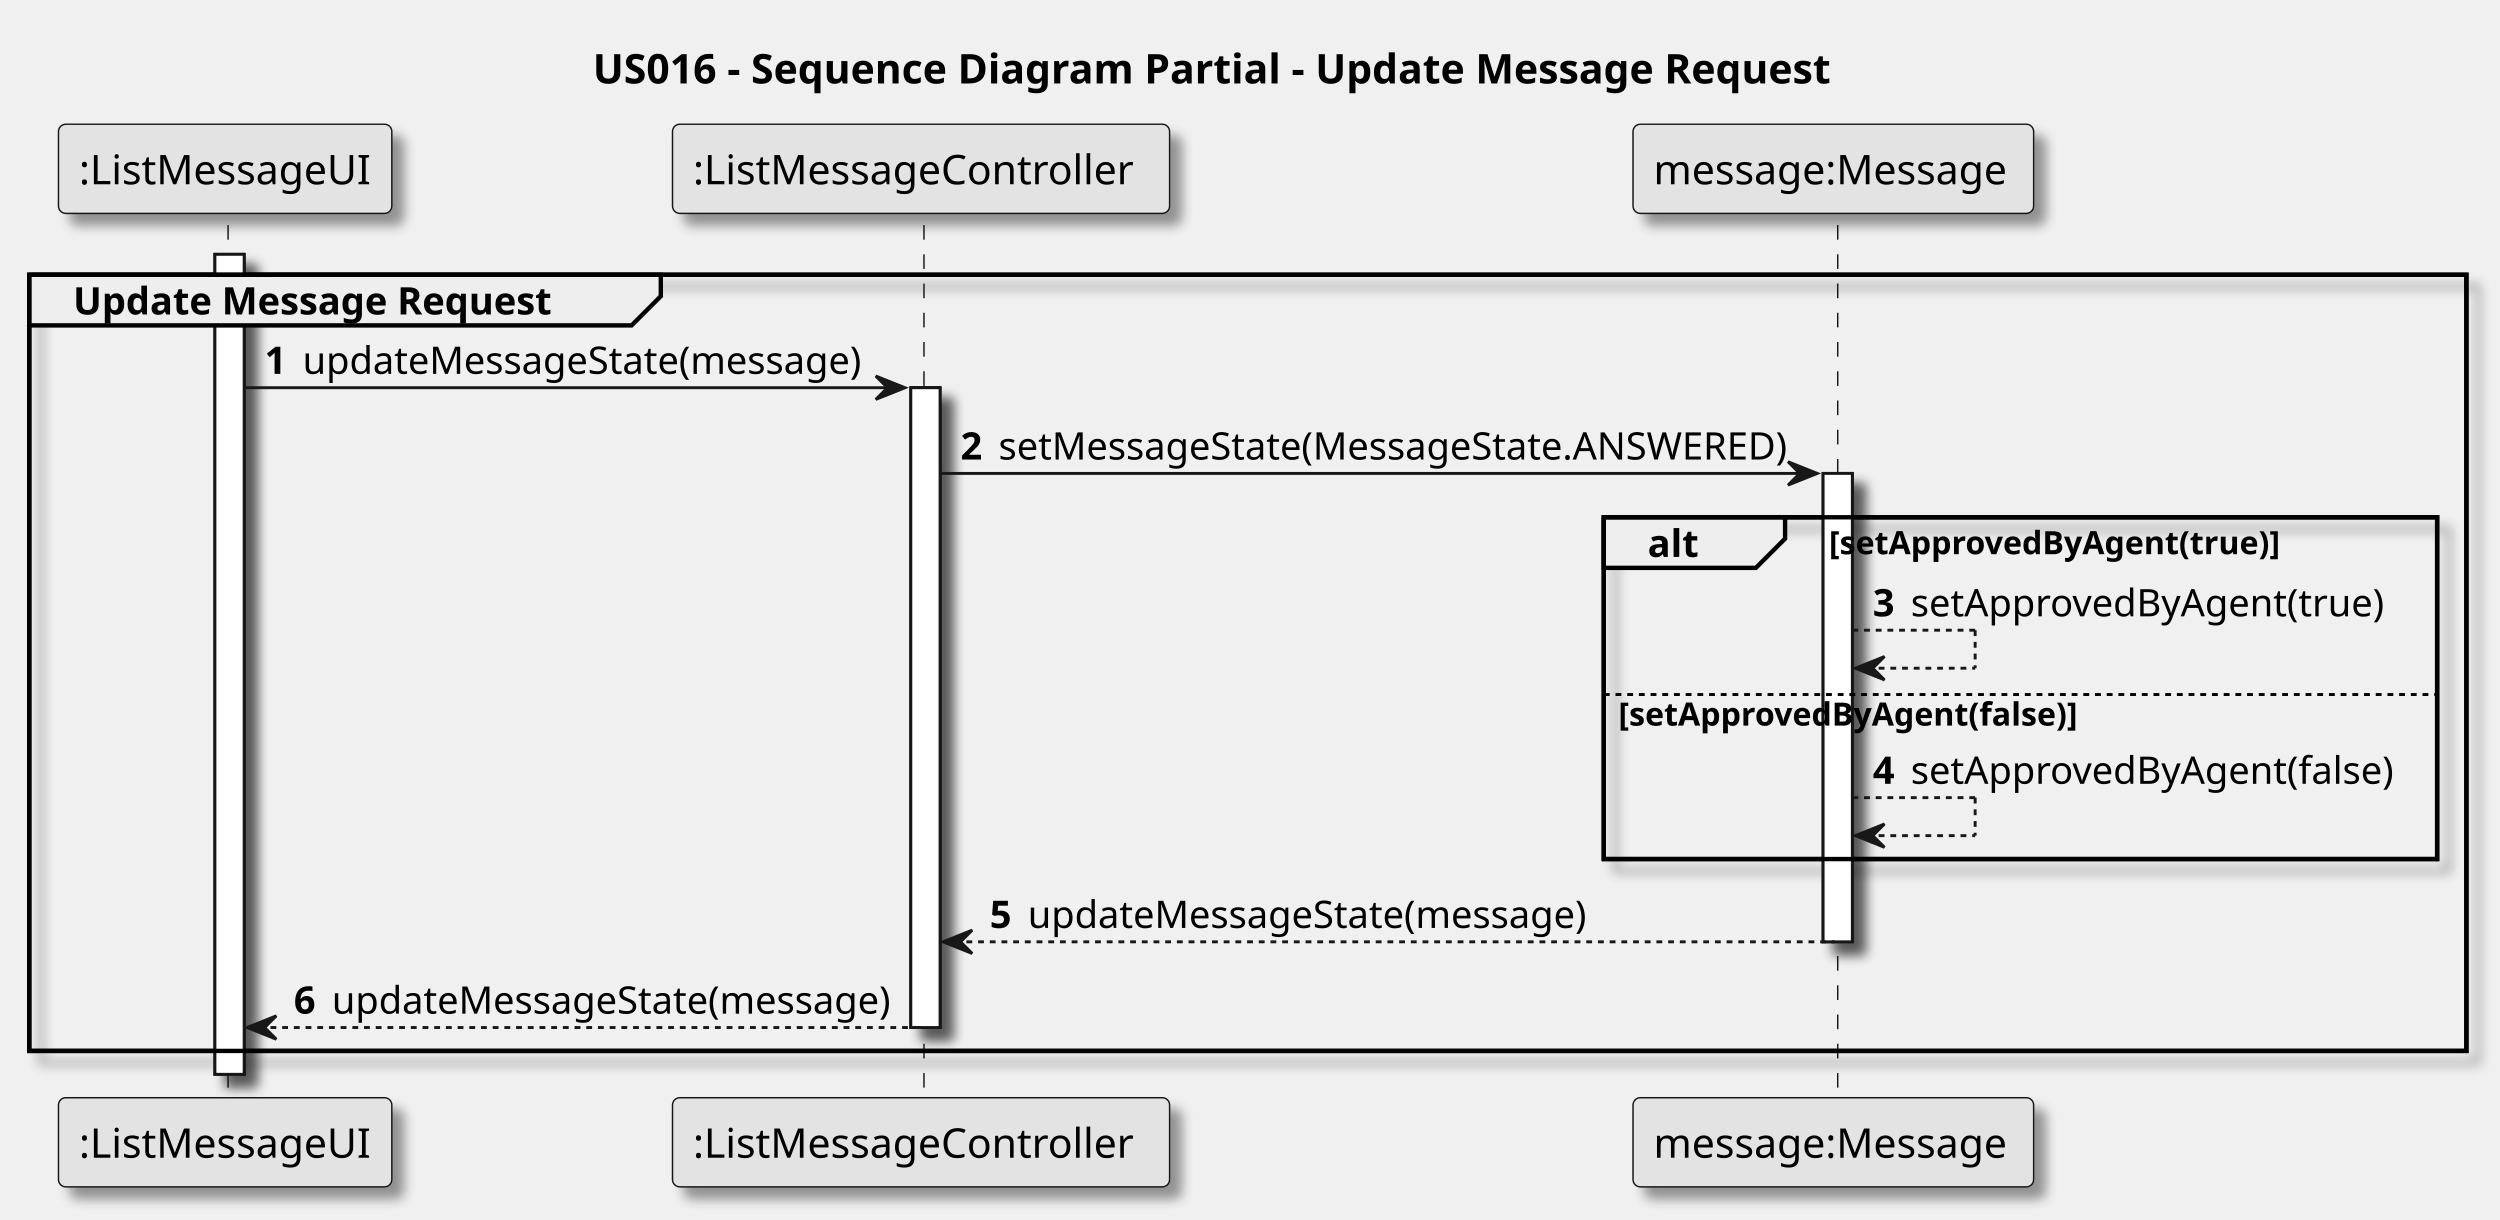
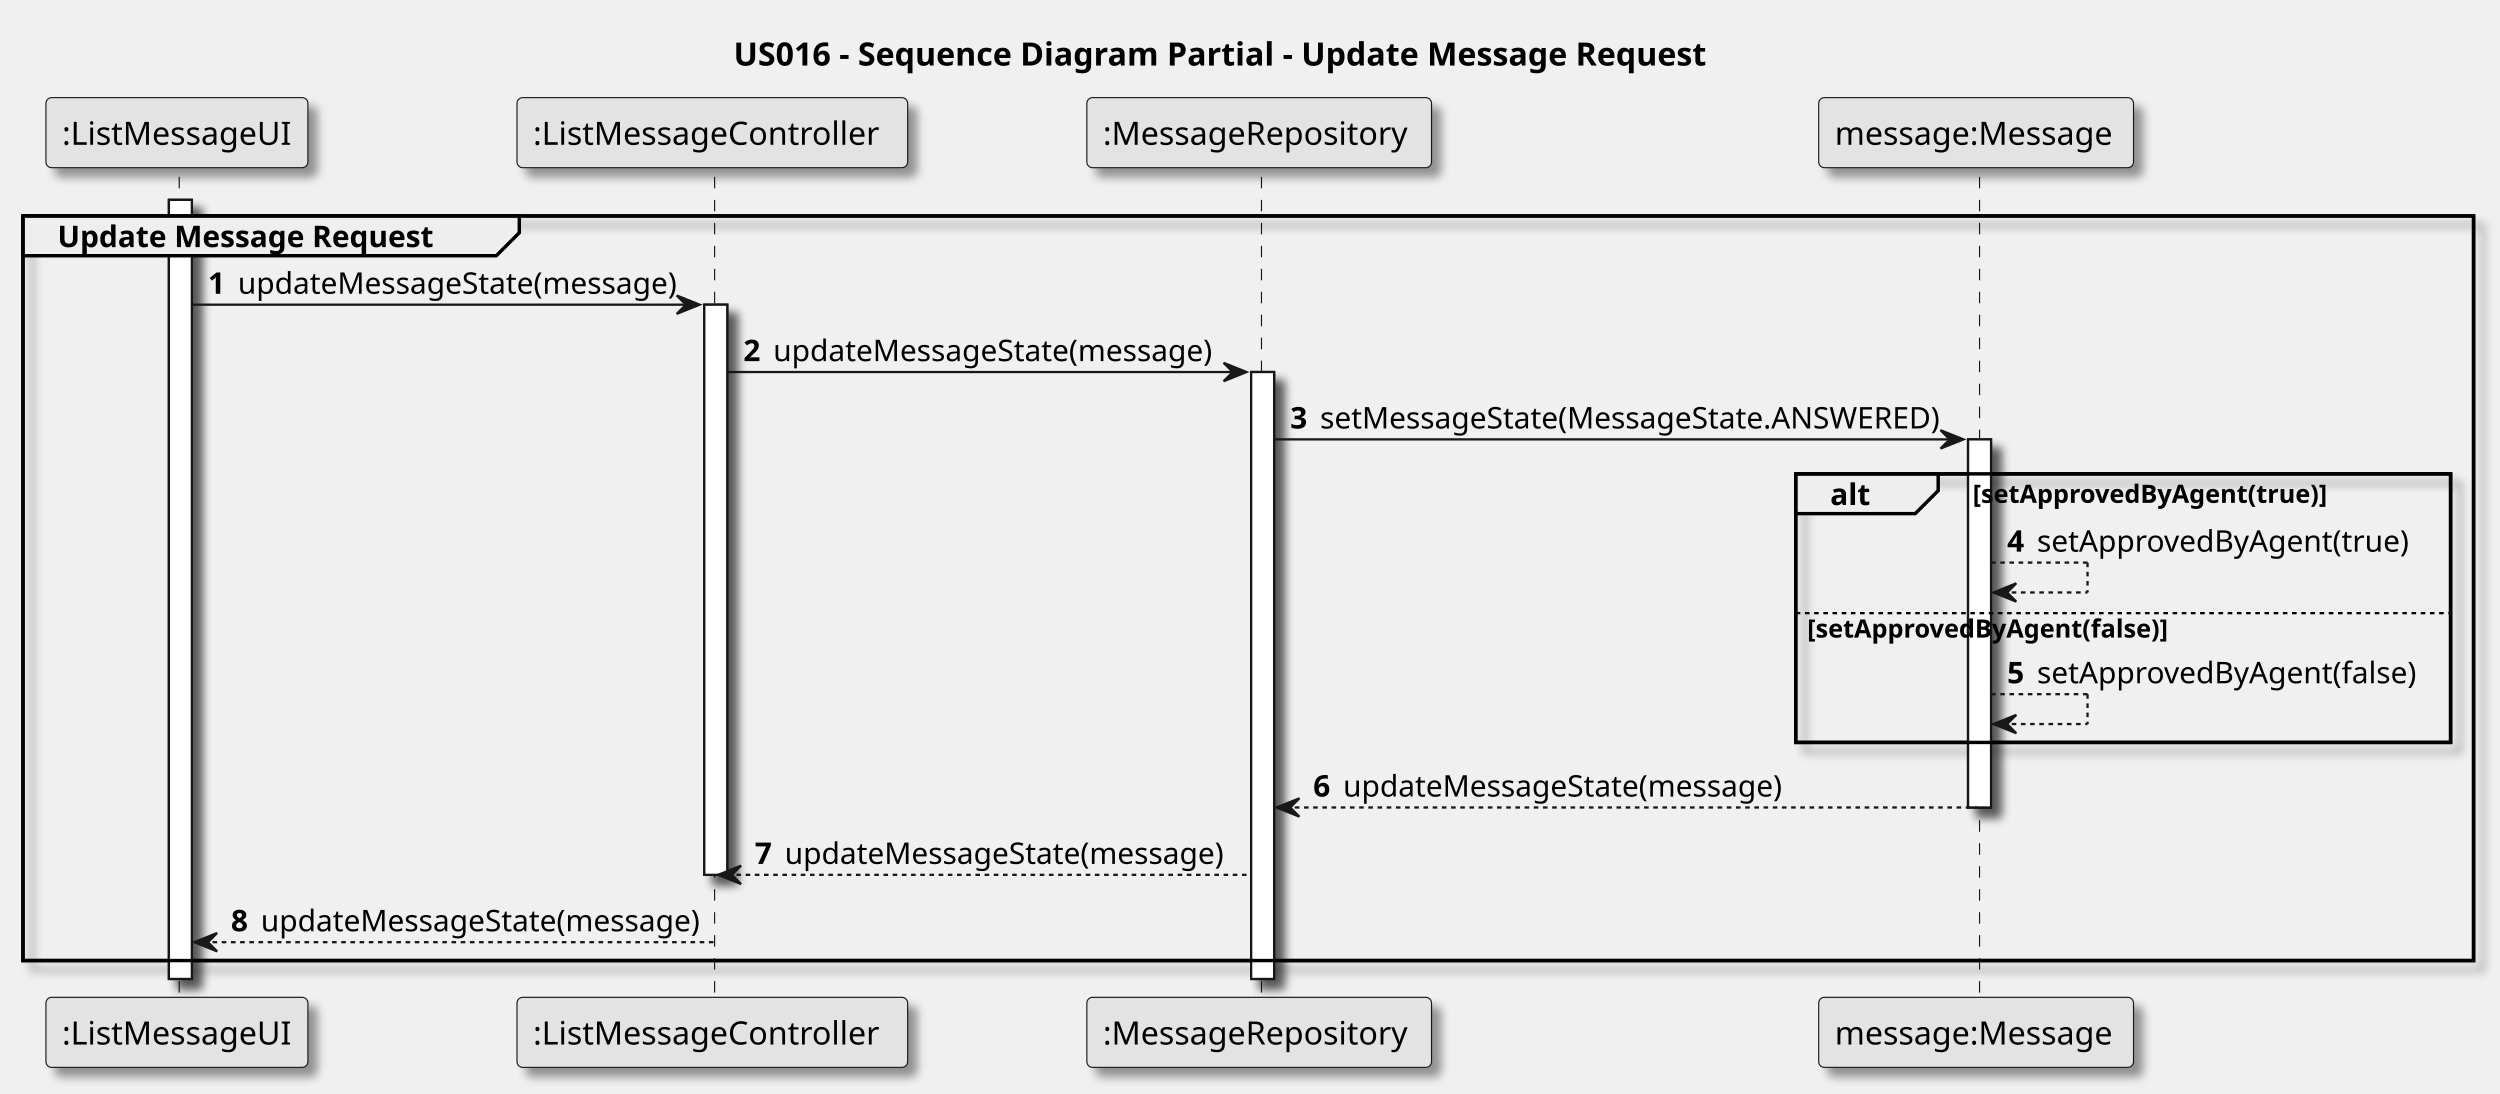
- <svg xmlns="http://www.w3.org/2000/svg" contentStyleType="text/css" height="417px" preserveAspectRatio="none" style="width:855px;height:417px;background:#FFFFFF;" version="1.1" viewBox="0 0 855 417" width="855px" zoomAndPan="magnify">
+ <svg xmlns="http://www.w3.org/2000/svg" contentStyleType="text/css" height="476px" preserveAspectRatio="none" style="width:1088px;height:476px;background:#FFFFFF;" version="1.1" viewBox="0 0 1088 476" width="1088px" zoomAndPan="magnify">
  <defs>
-     <filter height="300%" id="fuv6t8s4njzkf" width="300%" x="-1" y="-1">
+     <filter height="300%" id="f1kx00lscwo0i7" width="300%" x="-1" y="-1">
      <feGaussianBlur result="blurOut" stdDeviation="2.0" />
      <feColorMatrix in="blurOut" result="blurOut2" type="matrix" values="0 0 0 0 0 0 0 0 0 0 0 0 0 0 0 0 0 0 .4 0" />
      <feOffset dx="4.0" dy="4.0" in="blurOut2" result="blurOut3" />
      <feBlend in="SourceGraphic" in2="blurOut3" mode="normal" />
    </filter>
  </defs>
  <g>
-     <text fill="#000000" font-family="sans-serif" font-size="14" font-weight="bold" lengthAdjust="spacing" textLength="447" x="202.75" y="28.535">US016 - Sequence Diagram Partial - Update Message Request</text>
-     <rect fill="#FFFFFF" filter="url(#fuv6t8s4njzkf)" height="280.44" style="stroke:#181818;stroke-width:1.0;" width="10" x="73.5" y="86.977" />
-     <rect fill="#FFFFFF" filter="url(#fuv6t8s4njzkf)" height="218.818" style="stroke:#181818;stroke-width:1.0;" width="10" x="311.5" y="132.598" />
-     <rect fill="#FFFFFF" filter="url(#fuv6t8s4njzkf)" height="160.197" style="stroke:#181818;stroke-width:1.0;" width="10" x="623.5" y="161.908" />
-     <rect fill="none" filter="url(#fuv6t8s4njzkf)" height="265.44" style="stroke:#000000;stroke-width:1.5;" width="833.5" x="10" y="93.977" />
-     <rect fill="none" filter="url(#fuv6t8s4njzkf)" height="116.887" style="stroke:#000000;stroke-width:1.5;" width="285" x="548.5" y="176.908" />
-     <line style="stroke:#181818;stroke-width:0.5;stroke-dasharray:5.0,5.0;" x1="78" x2="78" y1="76.977" y2="376.416" />
-     <line style="stroke:#181818;stroke-width:0.5;stroke-dasharray:5.0,5.0;" x1="316" x2="316" y1="76.977" y2="376.416" />
-     <line style="stroke:#181818;stroke-width:0.5;stroke-dasharray:5.0,5.0;" x1="628.5" x2="628.5" y1="76.977" y2="376.416" />
-     <rect fill="#E3E3E3" filter="url(#fuv6t8s4njzkf)" height="30.488" rx="2.5" ry="2.5" style="stroke:#181818;stroke-width:0.5;" width="114" x="20" y="42.488" />
+     <text fill="#000000" font-family="sans-serif" font-size="14" font-weight="bold" lengthAdjust="spacing" textLength="447" x="319.25" y="28.535">US016 - Sequence Diagram Partial - Update Message Request</text>
+     <rect fill="#FFFFFF" filter="url(#f1kx00lscwo0i7)" height="339.06" style="stroke:#181818;stroke-width:1.0;" width="10" x="73.5" y="86.977" />
+     <rect fill="#FFFFFF" filter="url(#f1kx00lscwo0i7)" height="248.129" style="stroke:#181818;stroke-width:1.0;" width="10" x="306.5" y="132.598" />
+     <rect fill="#FFFFFF" filter="url(#f1kx00lscwo0i7)" height="264.129" style="stroke:#181818;stroke-width:1.0;" width="10" x="544.5" y="161.908" />
+     <rect fill="#FFFFFF" filter="url(#f1kx00lscwo0i7)" height="160.197" style="stroke:#181818;stroke-width:1.0;" width="10" x="856.5" y="191.219" />
+     <rect fill="none" filter="url(#f1kx00lscwo0i7)" height="324.06" style="stroke:#000000;stroke-width:1.5;" width="1066.5" x="10" y="93.977" />
+     <rect fill="none" filter="url(#f1kx00lscwo0i7)" height="116.887" style="stroke:#000000;stroke-width:1.5;" width="285" x="781.5" y="206.219" />
+     <line style="stroke:#181818;stroke-width:0.5;stroke-dasharray:5.0,5.0;" x1="78" x2="78" y1="76.977" y2="435.037" />
+     <line style="stroke:#181818;stroke-width:0.5;stroke-dasharray:5.0,5.0;" x1="311" x2="311" y1="76.977" y2="435.037" />
+     <line style="stroke:#181818;stroke-width:0.5;stroke-dasharray:5.0,5.0;" x1="549" x2="549" y1="76.977" y2="435.037" />
+     <line style="stroke:#181818;stroke-width:0.5;stroke-dasharray:5.0,5.0;" x1="861.5" x2="861.5" y1="76.977" y2="435.037" />
+     <rect fill="#E3E3E3" filter="url(#f1kx00lscwo0i7)" height="30.488" rx="2.5" ry="2.5" style="stroke:#181818;stroke-width:0.5;" width="114" x="20" y="42.488" />
    <text fill="#000000" font-family="sans-serif" font-size="14" lengthAdjust="spacing" textLength="100" x="27" y="63.023">:ListMessageUI</text>
-     <rect fill="#E3E3E3" filter="url(#fuv6t8s4njzkf)" height="30.488" rx="2.5" ry="2.5" style="stroke:#181818;stroke-width:0.5;" width="114" x="20" y="375.416" />
-     <text fill="#000000" font-family="sans-serif" font-size="14" lengthAdjust="spacing" textLength="100" x="27" y="395.951">:ListMessageUI</text>
-     <rect fill="#E3E3E3" filter="url(#fuv6t8s4njzkf)" height="30.488" rx="2.5" ry="2.5" style="stroke:#181818;stroke-width:0.5;" width="170" x="230" y="42.488" />
-     <text fill="#000000" font-family="sans-serif" font-size="14" lengthAdjust="spacing" textLength="156" x="237" y="63.023">:ListMessageController</text>
-     <rect fill="#E3E3E3" filter="url(#fuv6t8s4njzkf)" height="30.488" rx="2.5" ry="2.5" style="stroke:#181818;stroke-width:0.5;" width="170" x="230" y="375.416" />
-     <text fill="#000000" font-family="sans-serif" font-size="14" lengthAdjust="spacing" textLength="156" x="237" y="395.951">:ListMessageController</text>
-     <rect fill="#E3E3E3" filter="url(#fuv6t8s4njzkf)" height="30.488" rx="2.5" ry="2.5" style="stroke:#181818;stroke-width:0.5;" width="137" x="558.5" y="42.488" />
-     <text fill="#000000" font-family="sans-serif" font-size="14" lengthAdjust="spacing" textLength="123" x="565.5" y="63.023">message:Message</text>
-     <rect fill="#E3E3E3" filter="url(#fuv6t8s4njzkf)" height="30.488" rx="2.5" ry="2.5" style="stroke:#181818;stroke-width:0.5;" width="137" x="558.5" y="375.416" />
-     <text fill="#000000" font-family="sans-serif" font-size="14" lengthAdjust="spacing" textLength="123" x="565.5" y="395.951">message:Message</text>
-     <rect fill="#FFFFFF" filter="url(#fuv6t8s4njzkf)" height="280.44" style="stroke:#181818;stroke-width:1.0;" width="10" x="73.5" y="86.977" />
-     <rect fill="#FFFFFF" filter="url(#fuv6t8s4njzkf)" height="218.818" style="stroke:#181818;stroke-width:1.0;" width="10" x="311.5" y="132.598" />
-     <rect fill="#FFFFFF" filter="url(#fuv6t8s4njzkf)" height="160.197" style="stroke:#181818;stroke-width:1.0;" width="10" x="623.5" y="161.908" />
+     <rect fill="#E3E3E3" filter="url(#f1kx00lscwo0i7)" height="30.488" rx="2.5" ry="2.5" style="stroke:#181818;stroke-width:0.5;" width="114" x="20" y="434.037" />
+     <text fill="#000000" font-family="sans-serif" font-size="14" lengthAdjust="spacing" textLength="100" x="27" y="454.572">:ListMessageUI</text>
+     <rect fill="#E3E3E3" filter="url(#f1kx00lscwo0i7)" height="30.488" rx="2.5" ry="2.5" style="stroke:#181818;stroke-width:0.5;" width="170" x="225" y="42.488" />
+     <text fill="#000000" font-family="sans-serif" font-size="14" lengthAdjust="spacing" textLength="156" x="232" y="63.023">:ListMessageController</text>
+     <rect fill="#E3E3E3" filter="url(#f1kx00lscwo0i7)" height="30.488" rx="2.5" ry="2.5" style="stroke:#181818;stroke-width:0.5;" width="170" x="225" y="434.037" />
+     <text fill="#000000" font-family="sans-serif" font-size="14" lengthAdjust="spacing" textLength="156" x="232" y="454.572">:ListMessageController</text>
+     <rect fill="#E3E3E3" filter="url(#f1kx00lscwo0i7)" height="30.488" rx="2.5" ry="2.5" style="stroke:#181818;stroke-width:0.5;" width="150" x="473" y="42.488" />
+     <text fill="#000000" font-family="sans-serif" font-size="14" lengthAdjust="spacing" textLength="136" x="480" y="63.023">:MessageRepository</text>
+     <rect fill="#E3E3E3" filter="url(#f1kx00lscwo0i7)" height="30.488" rx="2.5" ry="2.5" style="stroke:#181818;stroke-width:0.5;" width="150" x="473" y="434.037" />
+     <text fill="#000000" font-family="sans-serif" font-size="14" lengthAdjust="spacing" textLength="136" x="480" y="454.572">:MessageRepository</text>
+     <rect fill="#E3E3E3" filter="url(#f1kx00lscwo0i7)" height="30.488" rx="2.5" ry="2.5" style="stroke:#181818;stroke-width:0.5;" width="137" x="791.5" y="42.488" />
+     <text fill="#000000" font-family="sans-serif" font-size="14" lengthAdjust="spacing" textLength="123" x="798.5" y="63.023">message:Message</text>
+     <rect fill="#E3E3E3" filter="url(#f1kx00lscwo0i7)" height="30.488" rx="2.5" ry="2.5" style="stroke:#181818;stroke-width:0.5;" width="137" x="791.5" y="434.037" />
+     <text fill="#000000" font-family="sans-serif" font-size="14" lengthAdjust="spacing" textLength="123" x="798.5" y="454.572">message:Message</text>
+     <rect fill="#FFFFFF" filter="url(#f1kx00lscwo0i7)" height="339.06" style="stroke:#181818;stroke-width:1.0;" width="10" x="73.5" y="86.977" />
+     <rect fill="#FFFFFF" filter="url(#f1kx00lscwo0i7)" height="248.129" style="stroke:#181818;stroke-width:1.0;" width="10" x="306.5" y="132.598" />
+     <rect fill="#FFFFFF" filter="url(#f1kx00lscwo0i7)" height="264.129" style="stroke:#181818;stroke-width:1.0;" width="10" x="544.5" y="161.908" />
+     <rect fill="#FFFFFF" filter="url(#f1kx00lscwo0i7)" height="160.197" style="stroke:#181818;stroke-width:1.0;" width="10" x="856.5" y="191.219" />
    <path d="M10,93.977 L226,93.977 L226,101.287 L216,111.287 L10,111.287 L10,93.977 " fill="#EEEEEE" style="stroke:#000000;stroke-width:1.5;" />
-     <rect fill="none" height="265.44" style="stroke:#000000;stroke-width:1.5;" width="833.5" x="10" y="93.977" />
+     <rect fill="none" height="324.06" style="stroke:#000000;stroke-width:1.5;" width="1066.5" x="10" y="93.977" />
    <text fill="#000000" font-family="sans-serif" font-size="13" font-weight="bold" lengthAdjust="spacing" textLength="171" x="25" y="107.545">Update Message Request</text>
-     <polygon fill="#181818" points="299.5,128.598,309.5,132.598,299.5,136.598,303.5,132.598" style="stroke:#181818;stroke-width:1.0;" />
-     <line style="stroke:#181818;stroke-width:1.0;" x1="83.5" x2="305.5" y1="132.598" y2="132.598" />
+     <polygon fill="#181818" points="294.5,128.598,304.5,132.598,294.5,136.598,298.5,132.598" style="stroke:#181818;stroke-width:1.0;" />
+     <line style="stroke:#181818;stroke-width:1.0;" x1="83.5" x2="300.5" y1="132.598" y2="132.598" />
    <text fill="#000000" font-family="sans-serif" font-size="13" font-weight="bold" lengthAdjust="spacing" textLength="9" x="90.5" y="127.856">1</text>
    <text fill="#000000" font-family="sans-serif" font-size="13" lengthAdjust="spacing" textLength="191" x="103.5" y="127.856">updateMessageState(message)</text>
-     <polygon fill="#181818" points="611.5,157.908,621.5,161.908,611.5,165.908,615.5,161.908" style="stroke:#181818;stroke-width:1.0;" />
-     <line style="stroke:#181818;stroke-width:1.0;" x1="321.5" x2="617.5" y1="161.908" y2="161.908" />
-     <text fill="#000000" font-family="sans-serif" font-size="13" font-weight="bold" lengthAdjust="spacing" textLength="9" x="328.5" y="157.166">2</text>
-     <text fill="#000000" font-family="sans-serif" font-size="13" lengthAdjust="spacing" textLength="270" x="341.5" y="157.166">setMessageState(MessageState.ANSWERED)</text>
-     <path d="M548.5,176.908 L610.5,176.908 L610.5,184.219 L600.5,194.219 L548.5,194.219 L548.5,176.908 " fill="#EEEEEE" style="stroke:#000000;stroke-width:1.5;" />
-     <rect fill="none" height="116.887" style="stroke:#000000;stroke-width:1.5;" width="285" x="548.5" y="176.908" />
-     <text fill="#000000" font-family="sans-serif" font-size="13" font-weight="bold" lengthAdjust="spacing" textLength="17" x="563.5" y="190.477">alt</text>
-     <text fill="#000000" font-family="sans-serif" font-size="11" font-weight="bold" lengthAdjust="spacing" textLength="153" x="625.5" y="189.543">[setApprovedByAgent(true)]</text>
-     <line style="stroke:#181818;stroke-width:1.0;stroke-dasharray:2.0,2.0;" x1="633.5" x2="675.5" y1="215.529" y2="215.529" />
-     <line style="stroke:#181818;stroke-width:1.0;stroke-dasharray:2.0,2.0;" x1="675.5" x2="675.5" y1="215.529" y2="228.529" />
-     <line style="stroke:#181818;stroke-width:1.0;stroke-dasharray:2.0,2.0;" x1="634.5" x2="675.5" y1="228.529" y2="228.529" />
-     <polygon fill="#181818" points="644.5,224.529,634.5,228.529,644.5,232.529,640.5,228.529" style="stroke:#181818;stroke-width:1.0;" />
-     <text fill="#000000" font-family="sans-serif" font-size="13" font-weight="bold" lengthAdjust="spacing" textLength="9" x="640.5" y="210.787">3</text>
-     <text fill="#000000" font-family="sans-serif" font-size="13" lengthAdjust="spacing" textLength="163" x="653.5" y="210.787">setApprovedByAgent(true)</text>
-     <line style="stroke:#000000;stroke-width:1.0;stroke-dasharray:2.0,2.0;" x1="548.5" x2="833.5" y1="237.529" y2="237.529" />
-     <text fill="#000000" font-family="sans-serif" font-size="11" font-weight="bold" lengthAdjust="spacing" textLength="158" x="553.5" y="248.164">[setApprovedByAgent(false)]</text>
-     <line style="stroke:#181818;stroke-width:1.0;stroke-dasharray:2.0,2.0;" x1="633.5" x2="675.5" y1="272.795" y2="272.795" />
-     <line style="stroke:#181818;stroke-width:1.0;stroke-dasharray:2.0,2.0;" x1="675.5" x2="675.5" y1="272.795" y2="285.795" />
-     <line style="stroke:#181818;stroke-width:1.0;stroke-dasharray:2.0,2.0;" x1="634.5" x2="675.5" y1="285.795" y2="285.795" />
-     <polygon fill="#181818" points="644.5,281.795,634.5,285.795,644.5,289.795,640.5,285.795" style="stroke:#181818;stroke-width:1.0;" />
-     <text fill="#000000" font-family="sans-serif" font-size="13" font-weight="bold" lengthAdjust="spacing" textLength="9" x="640.5" y="268.053">4</text>
-     <text fill="#000000" font-family="sans-serif" font-size="13" lengthAdjust="spacing" textLength="168" x="653.5" y="268.053">setApprovedByAgent(false)</text>
-     <polygon fill="#181818" points="332.5,318.106,322.5,322.106,332.5,326.106,328.5,322.106" style="stroke:#181818;stroke-width:1.0;" />
-     <line style="stroke:#181818;stroke-width:1.0;stroke-dasharray:2.0,2.0;" x1="326.5" x2="627.5" y1="322.106" y2="322.106" />
-     <text fill="#000000" font-family="sans-serif" font-size="13" font-weight="bold" lengthAdjust="spacing" textLength="9" x="338.5" y="317.363">5</text>
-     <text fill="#000000" font-family="sans-serif" font-size="13" lengthAdjust="spacing" textLength="191" x="351.5" y="317.363">updateMessageState(message)</text>
-     <polygon fill="#181818" points="94.5,347.416,84.5,351.416,94.5,355.416,90.5,351.416" style="stroke:#181818;stroke-width:1.0;" />
-     <line style="stroke:#181818;stroke-width:1.0;stroke-dasharray:2.0,2.0;" x1="88.5" x2="315.5" y1="351.416" y2="351.416" />
-     <text fill="#000000" font-family="sans-serif" font-size="13" font-weight="bold" lengthAdjust="spacing" textLength="9" x="100.5" y="346.674">6</text>
-     <text fill="#000000" font-family="sans-serif" font-size="13" lengthAdjust="spacing" textLength="191" x="113.5" y="346.674">updateMessageState(message)</text>
+     <polygon fill="#181818" points="532.5,157.908,542.5,161.908,532.5,165.908,536.5,161.908" style="stroke:#181818;stroke-width:1.0;" />
+     <line style="stroke:#181818;stroke-width:1.0;" x1="316.5" x2="538.5" y1="161.908" y2="161.908" />
+     <text fill="#000000" font-family="sans-serif" font-size="13" font-weight="bold" lengthAdjust="spacing" textLength="9" x="323.5" y="157.166">2</text>
+     <text fill="#000000" font-family="sans-serif" font-size="13" lengthAdjust="spacing" textLength="191" x="336.5" y="157.166">updateMessageState(message)</text>
+     <polygon fill="#181818" points="844.5,187.219,854.5,191.219,844.5,195.219,848.5,191.219" style="stroke:#181818;stroke-width:1.0;" />
+     <line style="stroke:#181818;stroke-width:1.0;" x1="554.5" x2="850.5" y1="191.219" y2="191.219" />
+     <text fill="#000000" font-family="sans-serif" font-size="13" font-weight="bold" lengthAdjust="spacing" textLength="9" x="561.5" y="186.477">3</text>
+     <text fill="#000000" font-family="sans-serif" font-size="13" lengthAdjust="spacing" textLength="270" x="574.5" y="186.477">setMessageState(MessageState.ANSWERED)</text>
+     <path d="M781.5,206.219 L843.5,206.219 L843.5,213.529 L833.5,223.529 L781.5,223.529 L781.5,206.219 " fill="#EEEEEE" style="stroke:#000000;stroke-width:1.5;" />
+     <rect fill="none" height="116.887" style="stroke:#000000;stroke-width:1.5;" width="285" x="781.5" y="206.219" />
+     <text fill="#000000" font-family="sans-serif" font-size="13" font-weight="bold" lengthAdjust="spacing" textLength="17" x="796.5" y="219.787">alt</text>
+     <text fill="#000000" font-family="sans-serif" font-size="11" font-weight="bold" lengthAdjust="spacing" textLength="153" x="858.5" y="218.853">[setApprovedByAgent(true)]</text>
+     <line style="stroke:#181818;stroke-width:1.0;stroke-dasharray:2.0,2.0;" x1="866.5" x2="908.5" y1="244.84" y2="244.84" />
+     <line style="stroke:#181818;stroke-width:1.0;stroke-dasharray:2.0,2.0;" x1="908.5" x2="908.5" y1="244.84" y2="257.84" />
+     <line style="stroke:#181818;stroke-width:1.0;stroke-dasharray:2.0,2.0;" x1="867.5" x2="908.5" y1="257.84" y2="257.84" />
+     <polygon fill="#181818" points="877.5,253.84,867.5,257.84,877.5,261.84,873.5,257.84" style="stroke:#181818;stroke-width:1.0;" />
+     <text fill="#000000" font-family="sans-serif" font-size="13" font-weight="bold" lengthAdjust="spacing" textLength="9" x="873.5" y="240.098">4</text>
+     <text fill="#000000" font-family="sans-serif" font-size="13" lengthAdjust="spacing" textLength="163" x="886.5" y="240.098">setApprovedByAgent(true)</text>
+     <line style="stroke:#000000;stroke-width:1.0;stroke-dasharray:2.0,2.0;" x1="781.5" x2="1066.5" y1="266.84" y2="266.84" />
+     <text fill="#000000" font-family="sans-serif" font-size="11" font-weight="bold" lengthAdjust="spacing" textLength="158" x="786.5" y="277.475">[setApprovedByAgent(false)]</text>
+     <line style="stroke:#181818;stroke-width:1.0;stroke-dasharray:2.0,2.0;" x1="866.5" x2="908.5" y1="302.106" y2="302.106" />
+     <line style="stroke:#181818;stroke-width:1.0;stroke-dasharray:2.0,2.0;" x1="908.5" x2="908.5" y1="302.106" y2="315.106" />
+     <line style="stroke:#181818;stroke-width:1.0;stroke-dasharray:2.0,2.0;" x1="867.5" x2="908.5" y1="315.106" y2="315.106" />
+     <polygon fill="#181818" points="877.5,311.106,867.5,315.106,877.5,319.106,873.5,315.106" style="stroke:#181818;stroke-width:1.0;" />
+     <text fill="#000000" font-family="sans-serif" font-size="13" font-weight="bold" lengthAdjust="spacing" textLength="9" x="873.5" y="297.363">5</text>
+     <text fill="#000000" font-family="sans-serif" font-size="13" lengthAdjust="spacing" textLength="168" x="886.5" y="297.363">setApprovedByAgent(false)</text>
+     <polygon fill="#181818" points="565.5,347.416,555.5,351.416,565.5,355.416,561.5,351.416" style="stroke:#181818;stroke-width:1.0;" />
+     <line style="stroke:#181818;stroke-width:1.0;stroke-dasharray:2.0,2.0;" x1="559.5" x2="860.5" y1="351.416" y2="351.416" />
+     <text fill="#000000" font-family="sans-serif" font-size="13" font-weight="bold" lengthAdjust="spacing" textLength="9" x="571.5" y="346.674">6</text>
+     <text fill="#000000" font-family="sans-serif" font-size="13" lengthAdjust="spacing" textLength="191" x="584.5" y="346.674">updateMessageState(message)</text>
+     <polygon fill="#181818" points="322.5,376.727,312.5,380.727,322.5,384.727,318.5,380.727" style="stroke:#181818;stroke-width:1.0;" />
+     <line style="stroke:#181818;stroke-width:1.0;stroke-dasharray:2.0,2.0;" x1="316.5" x2="543.5" y1="380.727" y2="380.727" />
+     <text fill="#000000" font-family="sans-serif" font-size="13" font-weight="bold" lengthAdjust="spacing" textLength="9" x="328.5" y="375.984">7</text>
+     <text fill="#000000" font-family="sans-serif" font-size="13" lengthAdjust="spacing" textLength="191" x="341.5" y="375.984">updateMessageState(message)</text>
+     <polygon fill="#181818" points="94.5,406.037,84.5,410.037,94.5,414.037,90.5,410.037" style="stroke:#181818;stroke-width:1.0;" />
+     <line style="stroke:#181818;stroke-width:1.0;stroke-dasharray:2.0,2.0;" x1="88.5" x2="310.5" y1="410.037" y2="410.037" />
+     <text fill="#000000" font-family="sans-serif" font-size="13" font-weight="bold" lengthAdjust="spacing" textLength="9" x="100.5" y="405.295">8</text>
+     <text fill="#000000" font-family="sans-serif" font-size="13" lengthAdjust="spacing" textLength="191" x="113.5" y="405.295">updateMessageState(message)</text>
  </g>
</svg>
